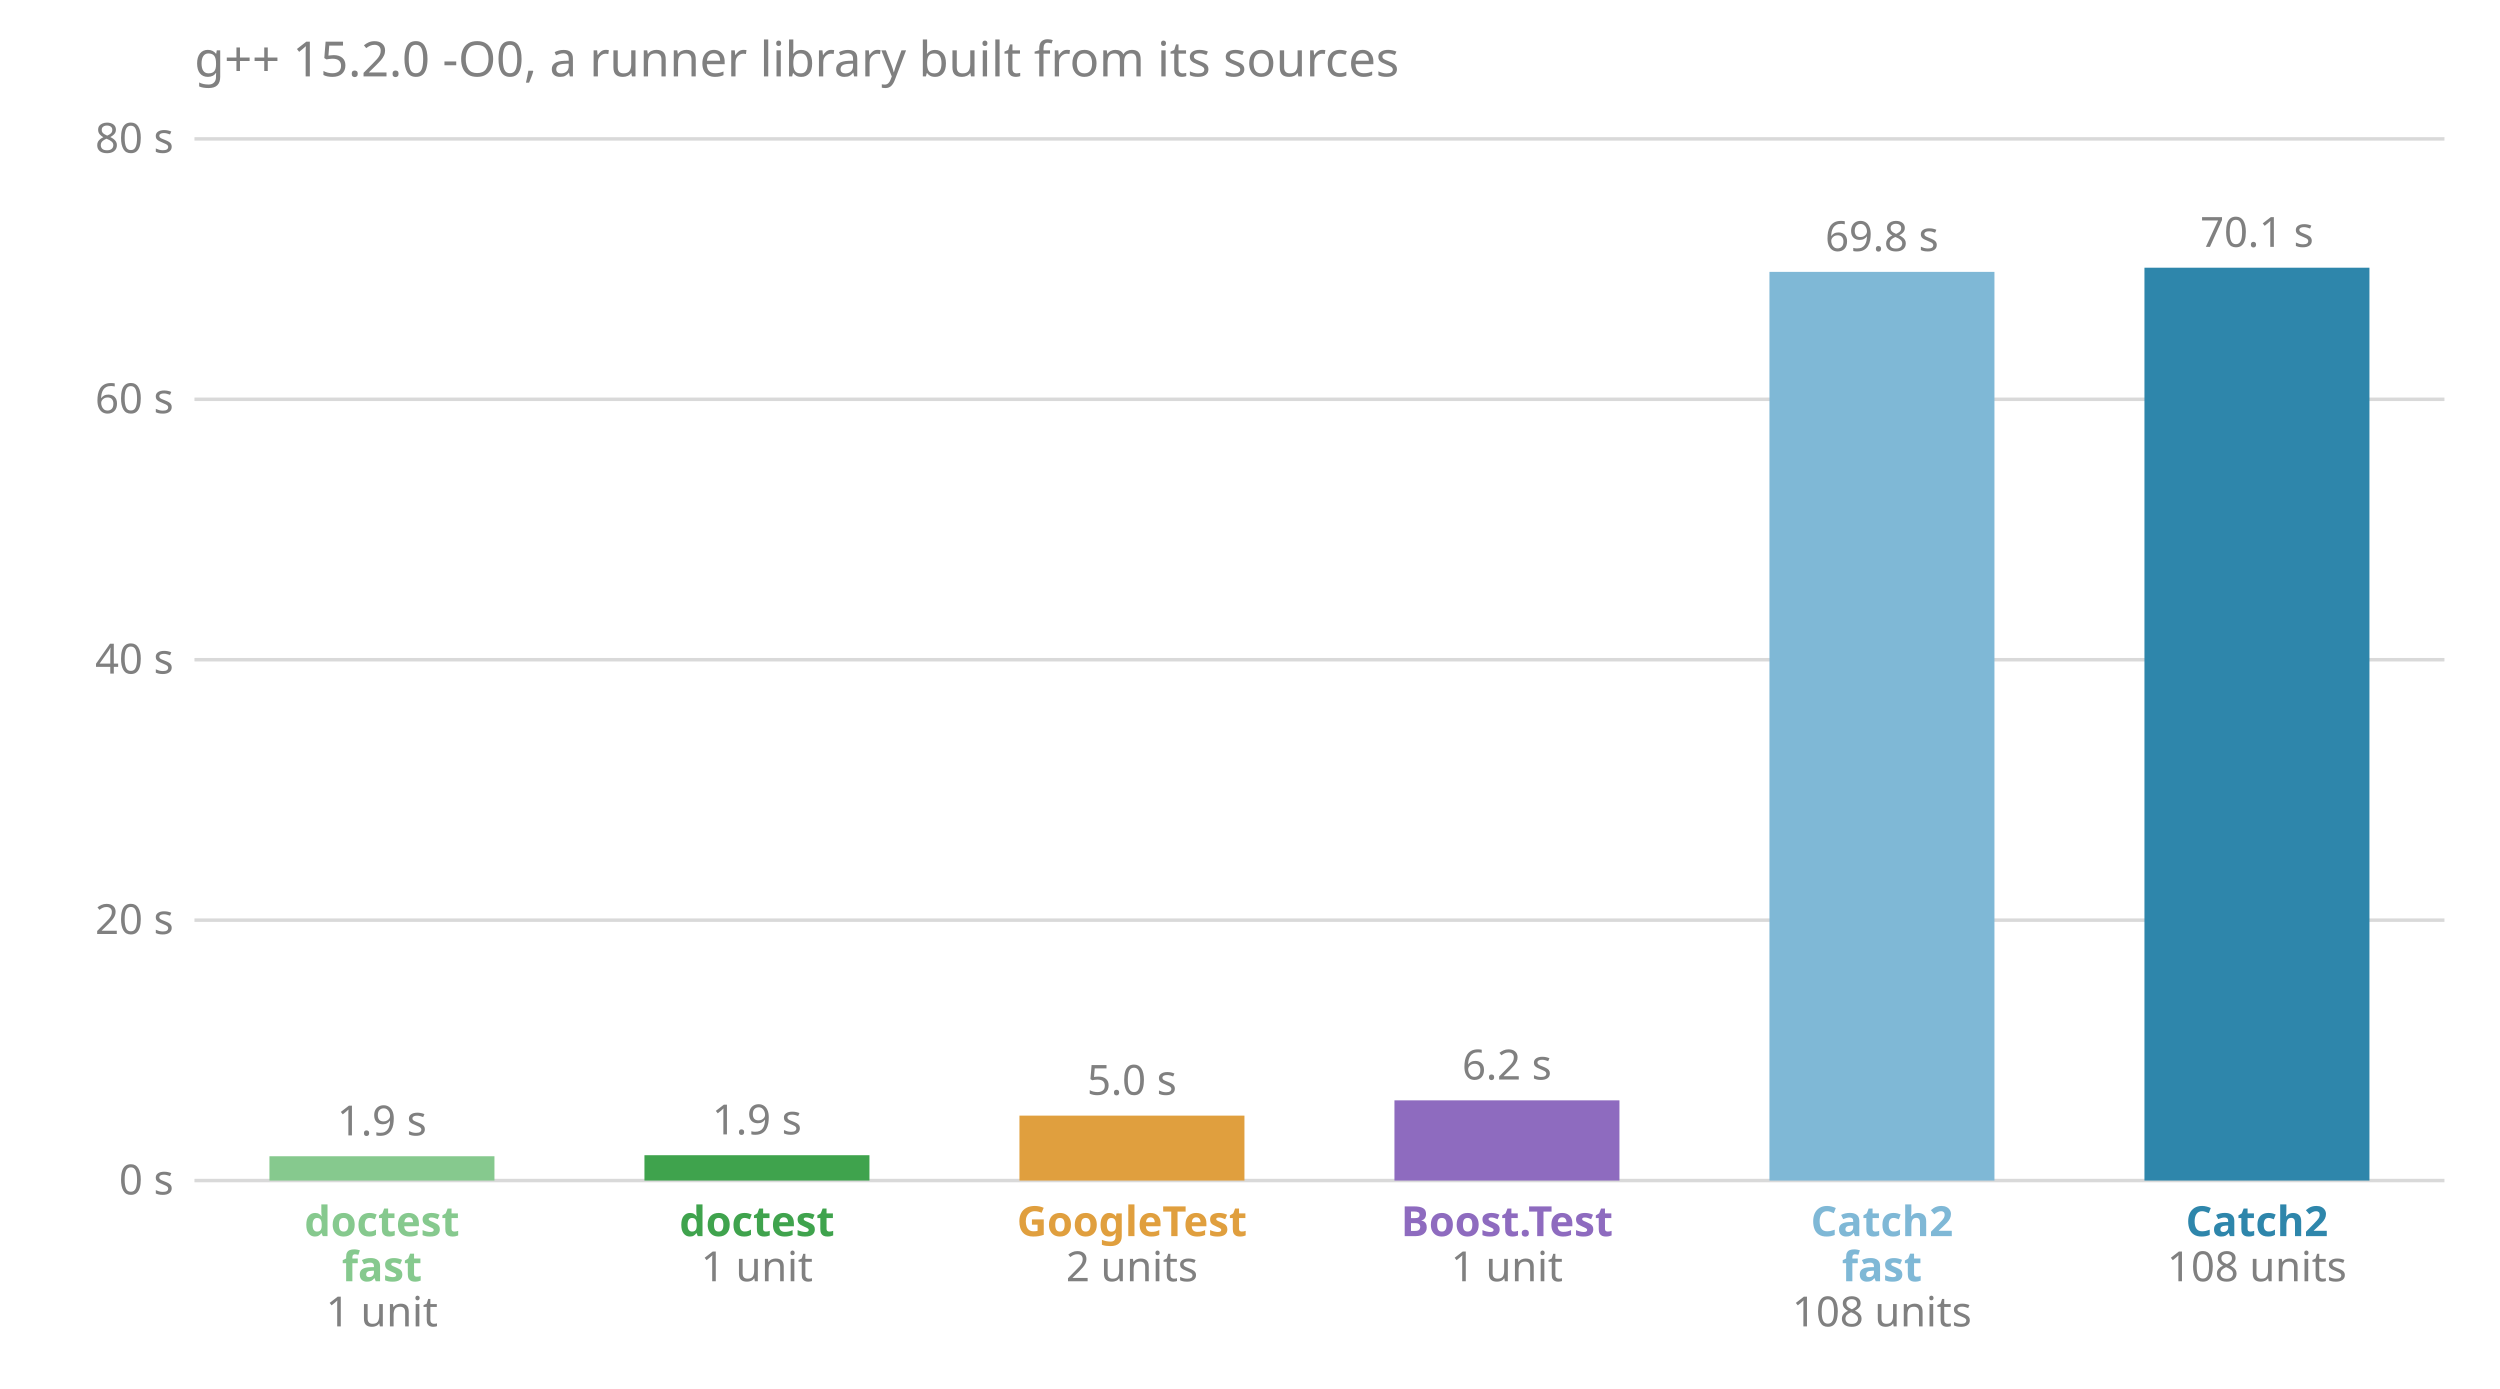
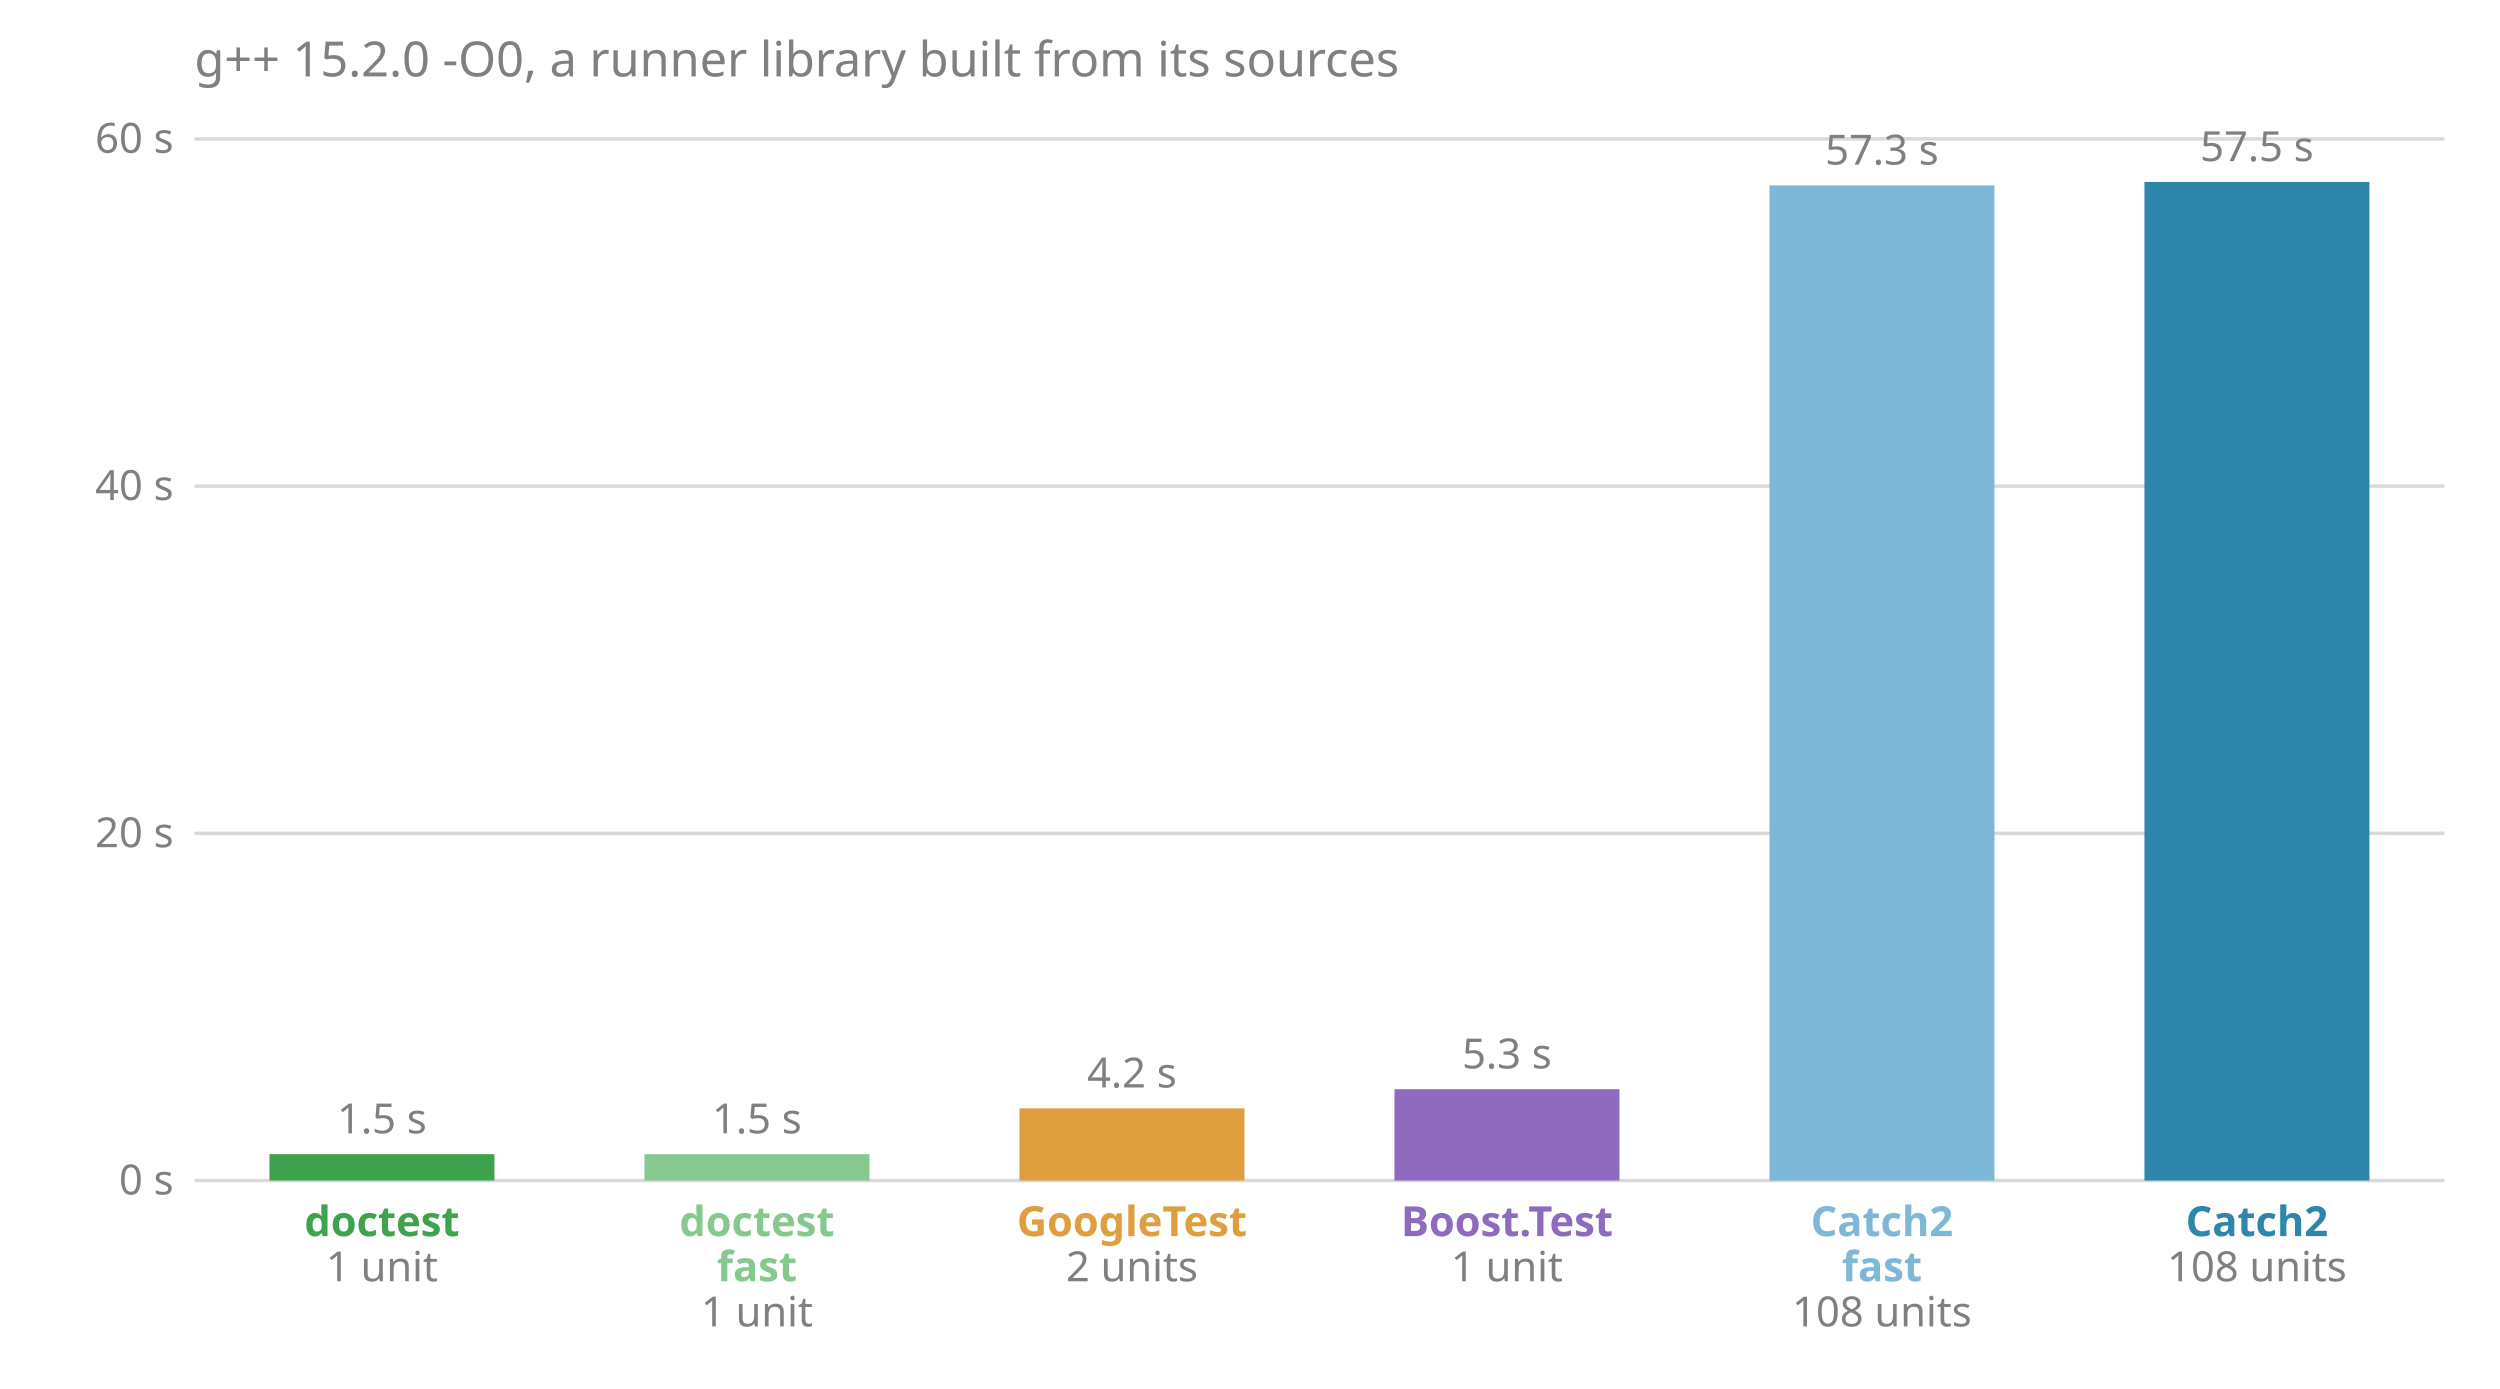
<svg xmlns="http://www.w3.org/2000/svg" viewBox="0 0 720 400" font-family="sans-serif" font-size="12">
  <text x="56.0" y="22.0" fill="#808080" font-size="14">g++ 15.2.0 -O0, a runner library built from its sources</text>
  <line x1="56.0" x2="704.0" y1="340.0" y2="340.0" stroke="#808080" stroke-opacity="0.3" />
  <text x="50.0" y="344.0" fill="#808080" text-anchor="end">0 s</text>
-   <line x1="56.0" x2="704.0" y1="265.0" y2="265.0" stroke="#808080" stroke-opacity="0.3" />
-   <text x="50.0" y="269.0" fill="#808080" text-anchor="end">20 s</text>
-   <line x1="56.0" x2="704.0" y1="190.0" y2="190.0" stroke="#808080" stroke-opacity="0.3" />
-   <text x="50.0" y="194.0" fill="#808080" text-anchor="end">40 s</text>
-   <line x1="56.0" x2="704.0" y1="115.0" y2="115.0" stroke="#808080" stroke-opacity="0.3" />
-   <text x="50.0" y="119.0" fill="#808080" text-anchor="end">60 s</text>
+   <line x1="56.0" x2="704.0" y1="240.0" y2="240.0" stroke="#808080" stroke-opacity="0.3" />
+   <text x="50.0" y="244.0" fill="#808080" text-anchor="end">20 s</text>
+   <line x1="56.0" x2="704.0" y1="140.0" y2="140.0" stroke="#808080" stroke-opacity="0.3" />
+   <text x="50.0" y="144.0" fill="#808080" text-anchor="end">40 s</text>
  <line x1="56.0" x2="704.0" y1="40.0" y2="40.0" stroke="#808080" stroke-opacity="0.3" />
-   <text x="50.0" y="44.0" fill="#808080" text-anchor="end">80 s</text>
-   <rect x="77.6" y="333.0" width="64.8" height="7.0" fill="#86c98e" />
-   <text x="110.0" y="327.0" fill="#808080" text-anchor="middle">1.9 s</text>
-   <text x="110.0" y="356.0" fill="#86c98e" font-weight="bold" text-anchor="middle">doctest</text>
-   <text x="110.0" y="369.0" fill="#86c98e" font-weight="bold" text-anchor="middle">fast</text>
-   <text x="110.0" y="382.0" fill="#808080" text-anchor="middle">1 unit</text>
-   <rect x="185.6" y="332.7" width="64.8" height="7.3" fill="#3fa34d" />
-   <text x="218.0" y="326.7" fill="#808080" text-anchor="middle">1.9 s</text>
-   <text x="218.0" y="356.0" fill="#3fa34d" font-weight="bold" text-anchor="middle">doctest</text>
-   <text x="218.0" y="369.0" fill="#808080" text-anchor="middle">1 unit</text>
-   <rect x="293.6" y="321.3" width="64.8" height="18.7" fill="#e09f3e" />
-   <text x="326.0" y="315.3" fill="#808080" text-anchor="middle">5.0 s</text>
+   <text x="50.0" y="44.0" fill="#808080" text-anchor="end">60 s</text>
+   <rect x="77.6" y="332.4" width="64.8" height="7.6" fill="#3fa34d" />
+   <text x="110.0" y="326.4" fill="#808080" text-anchor="middle">1.5 s</text>
+   <text x="110.0" y="356.0" fill="#3fa34d" font-weight="bold" text-anchor="middle">doctest</text>
+   <text x="110.0" y="369.0" fill="#808080" text-anchor="middle">1 unit</text>
+   <rect x="185.6" y="332.4" width="64.8" height="7.6" fill="#86c98e" />
+   <text x="218.0" y="326.4" fill="#808080" text-anchor="middle">1.5 s</text>
+   <text x="218.0" y="356.0" fill="#86c98e" font-weight="bold" text-anchor="middle">doctest</text>
+   <text x="218.0" y="369.0" fill="#86c98e" font-weight="bold" text-anchor="middle">fast</text>
+   <text x="218.0" y="382.0" fill="#808080" text-anchor="middle">1 unit</text>
+   <rect x="293.6" y="319.2" width="64.8" height="20.8" fill="#e09f3e" />
+   <text x="326.0" y="313.2" fill="#808080" text-anchor="middle">4.2 s</text>
  <text x="326.0" y="356.0" fill="#e09f3e" font-weight="bold" text-anchor="middle">GoogleTest</text>
  <text x="326.0" y="369.0" fill="#808080" text-anchor="middle">2 units</text>
-   <rect x="401.6" y="316.9" width="64.8" height="23.1" fill="#8e6bbf" />
-   <text x="434.0" y="310.9" fill="#808080" text-anchor="middle">6.2 s</text>
+   <rect x="401.6" y="313.7" width="64.8" height="26.3" fill="#8e6bbf" />
+   <text x="434.0" y="307.7" fill="#808080" text-anchor="middle">5.3 s</text>
  <text x="434.0" y="356.0" fill="#8e6bbf" font-weight="bold" text-anchor="middle">Boost.Test</text>
  <text x="434.0" y="369.0" fill="#808080" text-anchor="middle">1 unit</text>
-   <rect x="509.6" y="78.3" width="64.8" height="261.7" fill="#7fb8d6" />
-   <text x="542.0" y="72.3" fill="#808080" text-anchor="middle">69.8 s</text>
+   <rect x="509.6" y="53.4" width="64.8" height="286.6" fill="#7fb8d6" />
+   <text x="542.0" y="47.4" fill="#808080" text-anchor="middle">57.3 s</text>
  <text x="542.0" y="356.0" fill="#7fb8d6" font-weight="bold" text-anchor="middle">Catch2</text>
  <text x="542.0" y="369.0" fill="#7fb8d6" font-weight="bold" text-anchor="middle">fast</text>
  <text x="542.0" y="382.0" fill="#808080" text-anchor="middle">108 units</text>
-   <rect x="617.6" y="77.1" width="64.8" height="262.9" fill="#2e86ab" />
-   <text x="650.0" y="71.1" fill="#808080" text-anchor="middle">70.1 s</text>
+   <rect x="617.6" y="52.4" width="64.8" height="287.6" fill="#2e86ab" />
+   <text x="650.0" y="46.4" fill="#808080" text-anchor="middle">57.5 s</text>
  <text x="650.0" y="356.0" fill="#2e86ab" font-weight="bold" text-anchor="middle">Catch2</text>
  <text x="650.0" y="369.0" fill="#808080" text-anchor="middle">108 units</text>
</svg>
